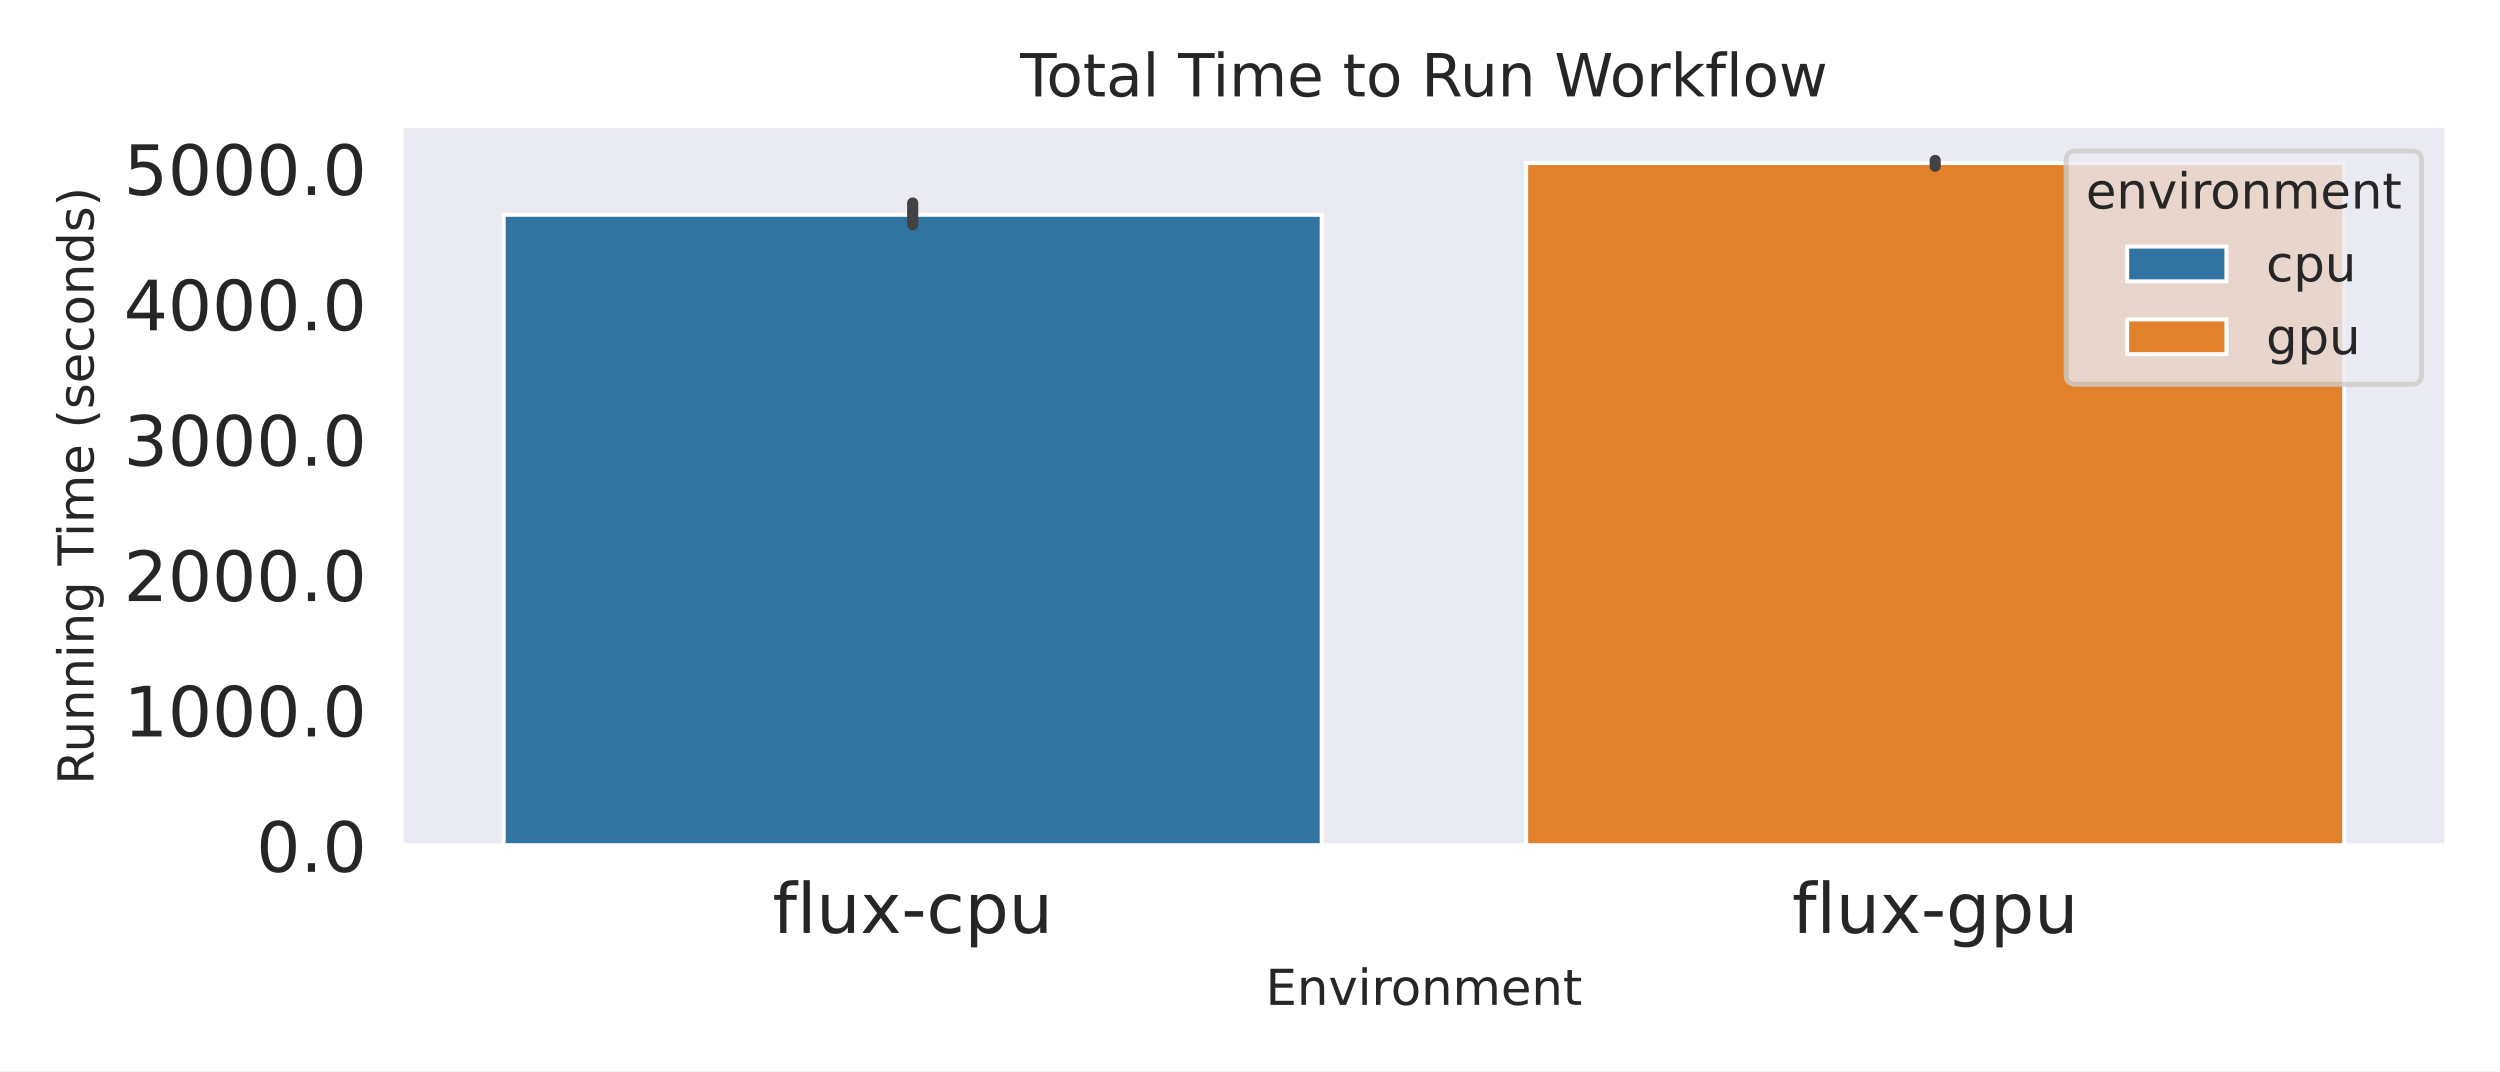
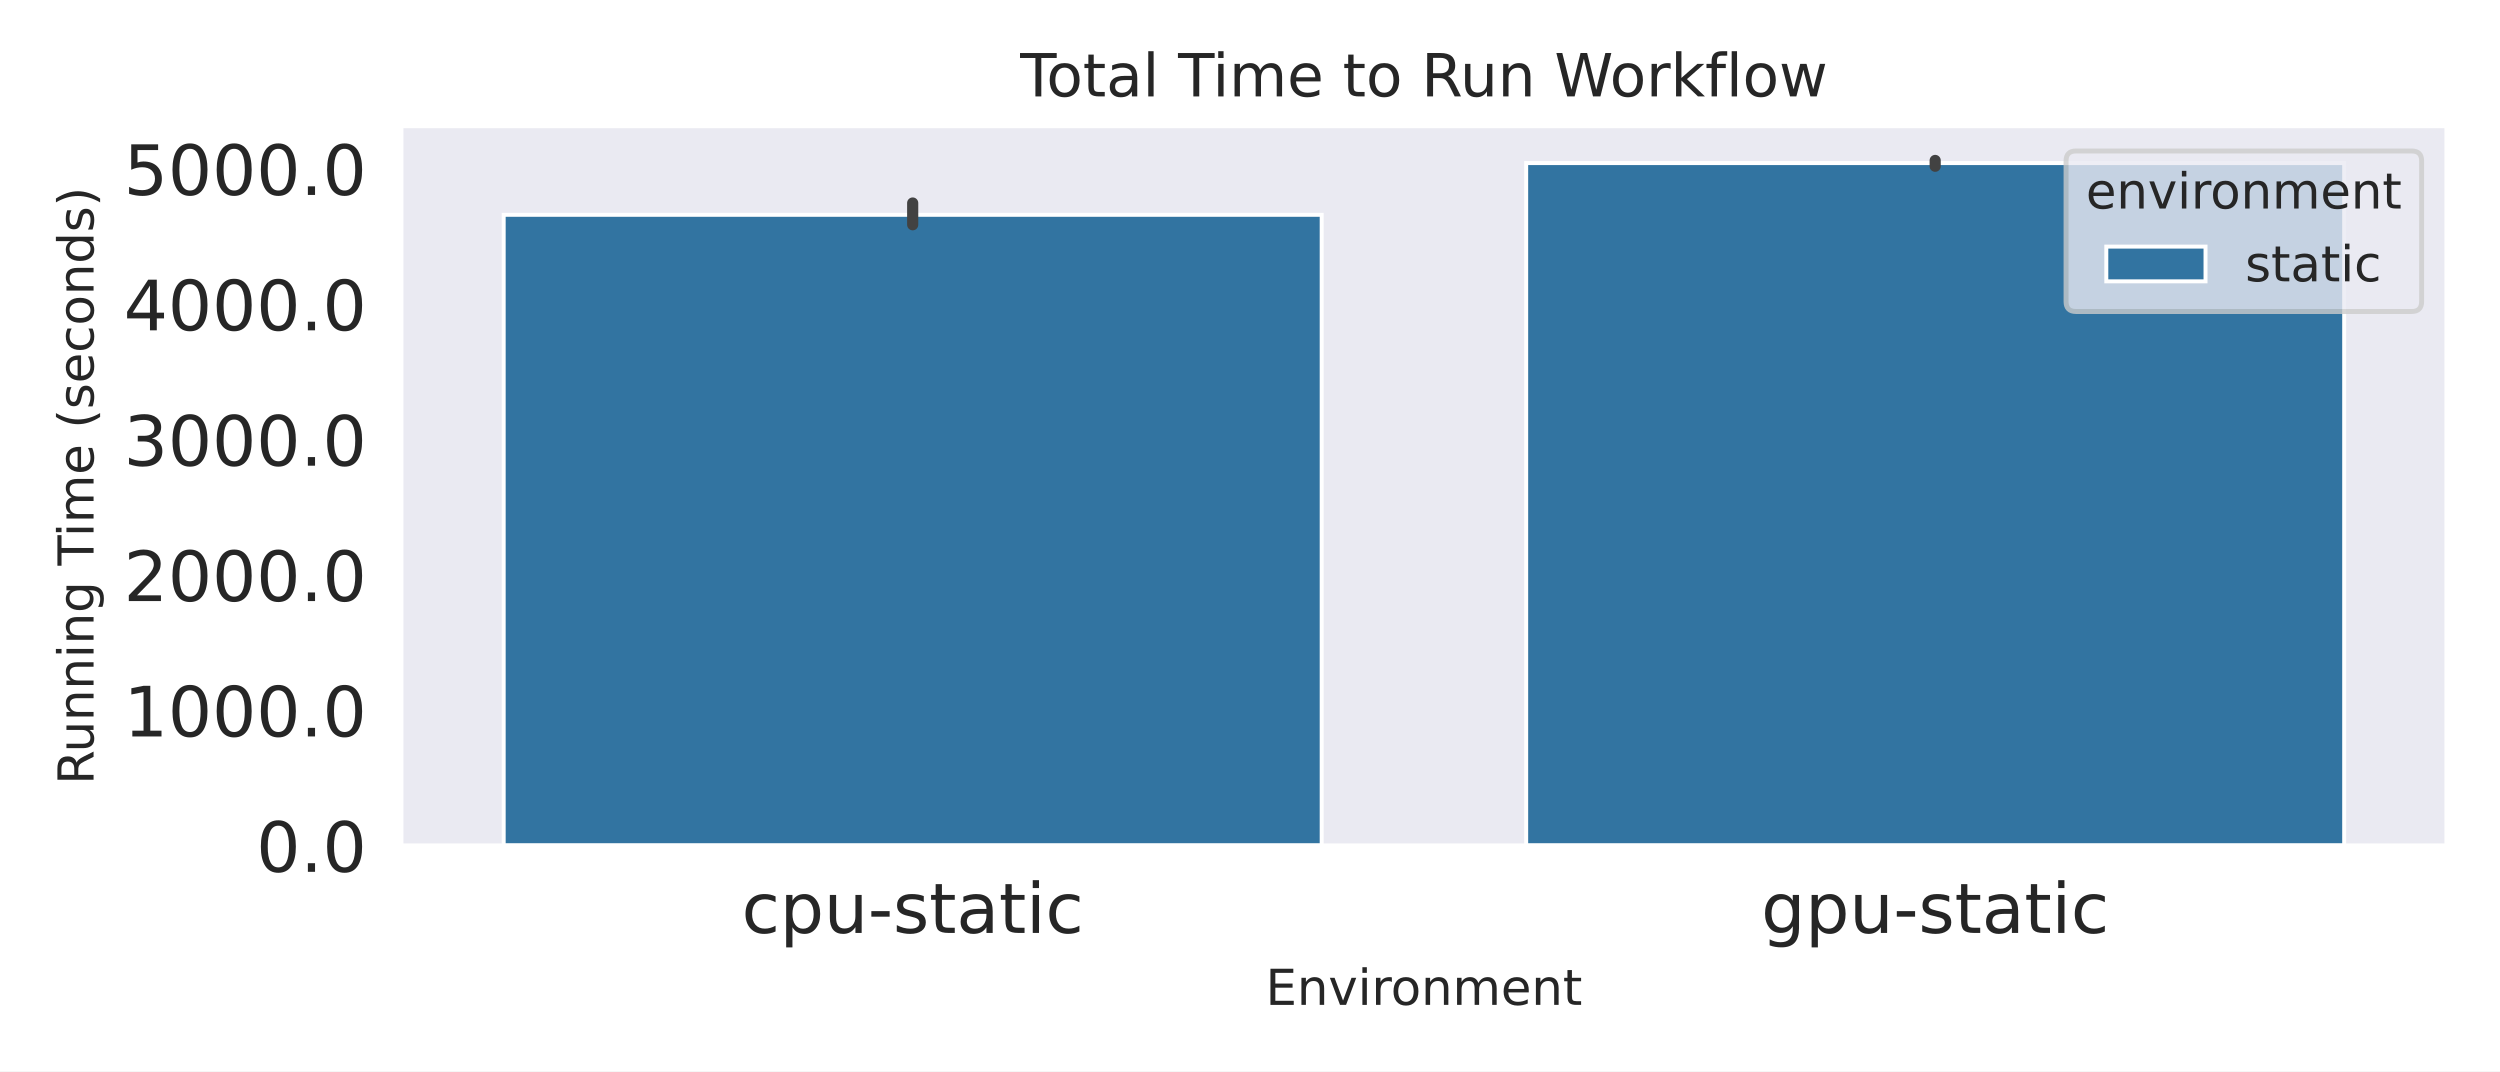
<svg xmlns="http://www.w3.org/2000/svg" xmlns:xlink="http://www.w3.org/1999/xlink" width="504pt" height="216pt" viewBox="0 0 504 216" version="1.1">
  <defs>
    <style type="text/css">*{stroke-linejoin: round; stroke-linecap: butt}</style>
  </defs>
  <g id="figure_1">
    <g id="patch_1">
      <path d="M 0 216  L 504 216  L 504 0  L 0 0  z " style="fill: #ffffff" />
    </g>
    <g id="axes_1">
      <g id="patch_2">
        <path d="M 80.93 170.44  L 493.2 170.44  L 493.2 25.44  L 80.93 25.44  z " style="fill: #eaeaf2" />
      </g>
      <g id="matplotlib.axis_1">
        <g id="xtick_1">
          <g id="text_1">
-             <g style="fill: #262626" transform="translate(155.7547 188.0778) scale(0.14 -0.14)">
-               <defs>
-                 <path id="DejaVuSans-66" d="M 2375 4863  L 2375 4384  L 1825 4384  Q 1516 4384 1395 4259  Q 1275 4134 1275 3809  L 1275 3500  L 2222 3500  L 2222 3053  L 1275 3053  L 1275 0  L 697 0  L 697 3053  L 147 3053  L 147 3500  L 697 3500  L 697 3744  Q 697 4328 969 4595  Q 1241 4863 1831 4863  L 2375 4863  z " transform="scale(0.015625)" />
-                 <path id="DejaVuSans-6c" d="M 603 4863  L 1178 4863  L 1178 0  L 603 0  L 603 4863  z " transform="scale(0.015625)" />
-                 <path id="DejaVuSans-75" d="M 544 1381  L 544 3500  L 1119 3500  L 1119 1403  Q 1119 906 1312 657  Q 1506 409 1894 409  Q 2359 409 2629 706  Q 2900 1003 2900 1516  L 2900 3500  L 3475 3500  L 3475 0  L 2900 0  L 2900 538  Q 2691 219 2414 64  Q 2138 -91 1772 -91  Q 1169 -91 856 284  Q 544 659 544 1381  z M 1991 3584  L 1991 3584  z " transform="scale(0.015625)" />
-                 <path id="DejaVuSans-78" d="M 3513 3500  L 2247 1797  L 3578 0  L 2900 0  L 1881 1375  L 863 0  L 184 0  L 1544 1831  L 300 3500  L 978 3500  L 1906 2253  L 2834 3500  L 3513 3500  z " transform="scale(0.015625)" />
-                 <path id="DejaVuSans-2d" d="M 313 2009  L 1997 2009  L 1997 1497  L 313 1497  L 313 2009  z " transform="scale(0.015625)" />
+             <g style="fill: #262626" transform="translate(149.5247 188.0778) scale(0.14 -0.14)">
+               <defs>
                <path id="DejaVuSans-63" d="M 3122 3366  L 3122 2828  Q 2878 2963 2633 3030  Q 2388 3097 2138 3097  Q 1578 3097 1268 2742  Q 959 2388 959 1747  Q 959 1106 1268 751  Q 1578 397 2138 397  Q 2388 397 2633 464  Q 2878 531 3122 666  L 3122 134  Q 2881 22 2623 -34  Q 2366 -91 2075 -91  Q 1284 -91 818 406  Q 353 903 353 1747  Q 353 2603 823 3093  Q 1294 3584 2113 3584  Q 2378 3584 2631 3529  Q 2884 3475 3122 3366  z " transform="scale(0.015625)" />
                <path id="DejaVuSans-70" d="M 1159 525  L 1159 -1331  L 581 -1331  L 581 3500  L 1159 3500  L 1159 2969  Q 1341 3281 1617 3432  Q 1894 3584 2278 3584  Q 2916 3584 3314 3078  Q 3713 2572 3713 1747  Q 3713 922 3314 415  Q 2916 -91 2278 -91  Q 1894 -91 1617 61  Q 1341 213 1159 525  z M 3116 1747  Q 3116 2381 2855 2742  Q 2594 3103 2138 3103  Q 1681 3103 1420 2742  Q 1159 2381 1159 1747  Q 1159 1113 1420 752  Q 1681 391 2138 391  Q 2594 391 2855 752  Q 3116 1113 3116 1747  z " transform="scale(0.015625)" />
-               </defs>
-               <use xlink:href="#DejaVuSans-66" />
-               <use xlink:href="#DejaVuSans-6c" x="35.205" />
-               <use xlink:href="#DejaVuSans-75" x="62.988" />
-               <use xlink:href="#DejaVuSans-78" x="126.367" />
-               <use xlink:href="#DejaVuSans-2d" x="185.547" />
-               <use xlink:href="#DejaVuSans-63" x="221.631" />
-               <use xlink:href="#DejaVuSans-70" x="276.611" />
-               <use xlink:href="#DejaVuSans-75" x="340.088" />
+                 <path id="DejaVuSans-75" d="M 544 1381  L 544 3500  L 1119 3500  L 1119 1403  Q 1119 906 1312 657  Q 1506 409 1894 409  Q 2359 409 2629 706  Q 2900 1003 2900 1516  L 2900 3500  L 3475 3500  L 3475 0  L 2900 0  L 2900 538  Q 2691 219 2414 64  Q 2138 -91 1772 -91  Q 1169 -91 856 284  Q 544 659 544 1381  z M 1991 3584  L 1991 3584  z " transform="scale(0.015625)" />
+                 <path id="DejaVuSans-2d" d="M 313 2009  L 1997 2009  L 1997 1497  L 313 1497  L 313 2009  z " transform="scale(0.015625)" />
+                 <path id="DejaVuSans-73" d="M 2834 3397  L 2834 2853  Q 2591 2978 2328 3040  Q 2066 3103 1784 3103  Q 1356 3103 1142 2972  Q 928 2841 928 2578  Q 928 2378 1081 2264  Q 1234 2150 1697 2047  L 1894 2003  Q 2506 1872 2764 1633  Q 3022 1394 3022 966  Q 3022 478 2636 193  Q 2250 -91 1575 -91  Q 1294 -91 989 -36  Q 684 19 347 128  L 347 722  Q 666 556 975 473  Q 1284 391 1588 391  Q 1994 391 2212 530  Q 2431 669 2431 922  Q 2431 1156 2273 1281  Q 2116 1406 1581 1522  L 1381 1569  Q 847 1681 609 1914  Q 372 2147 372 2553  Q 372 3047 722 3315  Q 1072 3584 1716 3584  Q 2034 3584 2315 3537  Q 2597 3491 2834 3397  z " transform="scale(0.015625)" />
+                 <path id="DejaVuSans-74" d="M 1172 4494  L 1172 3500  L 2356 3500  L 2356 3053  L 1172 3053  L 1172 1153  Q 1172 725 1289 603  Q 1406 481 1766 481  L 2356 481  L 2356 0  L 1766 0  Q 1100 0 847 248  Q 594 497 594 1153  L 594 3053  L 172 3053  L 172 3500  L 594 3500  L 594 4494  L 1172 4494  z " transform="scale(0.015625)" />
+                 <path id="DejaVuSans-61" d="M 2194 1759  Q 1497 1759 1228 1600  Q 959 1441 959 1056  Q 959 750 1161 570  Q 1363 391 1709 391  Q 2188 391 2477 730  Q 2766 1069 2766 1631  L 2766 1759  L 2194 1759  z M 3341 1997  L 3341 0  L 2766 0  L 2766 531  Q 2569 213 2275 61  Q 1981 -91 1556 -91  Q 1019 -91 701 211  Q 384 513 384 1019  Q 384 1609 779 1909  Q 1175 2209 1959 2209  L 2766 2209  L 2766 2266  Q 2766 2663 2505 2880  Q 2244 3097 1772 3097  Q 1472 3097 1187 3025  Q 903 2953 641 2809  L 641 3341  Q 956 3463 1253 3523  Q 1550 3584 1831 3584  Q 2591 3584 2966 3190  Q 3341 2797 3341 1997  z " transform="scale(0.015625)" />
+                 <path id="DejaVuSans-69" d="M 603 3500  L 1178 3500  L 1178 0  L 603 0  L 603 3500  z M 603 4863  L 1178 4863  L 1178 4134  L 603 4134  L 603 4863  z " transform="scale(0.015625)" />
+               </defs>
+               <use xlink:href="#DejaVuSans-63" />
+               <use xlink:href="#DejaVuSans-70" x="54.98" />
+               <use xlink:href="#DejaVuSans-75" x="118.457" />
+               <use xlink:href="#DejaVuSans-2d" x="181.836" />
+               <use xlink:href="#DejaVuSans-73" x="217.92" />
+               <use xlink:href="#DejaVuSans-74" x="270.02" />
+               <use xlink:href="#DejaVuSans-61" x="309.229" />
+               <use xlink:href="#DejaVuSans-74" x="370.508" />
+               <use xlink:href="#DejaVuSans-69" x="409.717" />
+               <use xlink:href="#DejaVuSans-63" x="437.5" />
            </g>
          </g>
        </g>
        <g id="xtick_2">
          <g id="text_2">
-             <g style="fill: #262626" transform="translate(361.2947 188.0778) scale(0.14 -0.14)">
+             <g style="fill: #262626" transform="translate(355.0647 188.0778) scale(0.14 -0.14)">
              <defs>
                <path id="DejaVuSans-67" d="M 2906 1791  Q 2906 2416 2648 2759  Q 2391 3103 1925 3103  Q 1463 3103 1205 2759  Q 947 2416 947 1791  Q 947 1169 1205 825  Q 1463 481 1925 481  Q 2391 481 2648 825  Q 2906 1169 2906 1791  z M 3481 434  Q 3481 -459 3084 -895  Q 2688 -1331 1869 -1331  Q 1566 -1331 1297 -1286  Q 1028 -1241 775 -1147  L 775 -588  Q 1028 -725 1275 -790  Q 1522 -856 1778 -856  Q 2344 -856 2625 -561  Q 2906 -266 2906 331  L 2906 616  Q 2728 306 2450 153  Q 2172 0 1784 0  Q 1141 0 747 490  Q 353 981 353 1791  Q 353 2603 747 3093  Q 1141 3584 1784 3584  Q 2172 3584 2450 3431  Q 2728 3278 2906 2969  L 2906 3500  L 3481 3500  L 3481 434  z " transform="scale(0.015625)" />
              </defs>
-               <use xlink:href="#DejaVuSans-66" />
-               <use xlink:href="#DejaVuSans-6c" x="35.205" />
-               <use xlink:href="#DejaVuSans-75" x="62.988" />
-               <use xlink:href="#DejaVuSans-78" x="126.367" />
-               <use xlink:href="#DejaVuSans-2d" x="185.547" />
-               <use xlink:href="#DejaVuSans-67" x="221.631" />
-               <use xlink:href="#DejaVuSans-70" x="285.107" />
-               <use xlink:href="#DejaVuSans-75" x="348.584" />
+               <use xlink:href="#DejaVuSans-67" />
+               <use xlink:href="#DejaVuSans-70" x="63.477" />
+               <use xlink:href="#DejaVuSans-75" x="126.953" />
+               <use xlink:href="#DejaVuSans-2d" x="190.332" />
+               <use xlink:href="#DejaVuSans-73" x="226.416" />
+               <use xlink:href="#DejaVuSans-74" x="278.516" />
+               <use xlink:href="#DejaVuSans-61" x="317.725" />
+               <use xlink:href="#DejaVuSans-74" x="379.004" />
+               <use xlink:href="#DejaVuSans-69" x="418.213" />
+               <use xlink:href="#DejaVuSans-63" x="445.996" />
            </g>
          </g>
        </g>
        <g id="text_3">
          <g style="fill: #262626" transform="translate(255.1416 202.5878) scale(0.1 -0.1)">
            <defs>
              <path id="DejaVuSans-45" d="M 628 4666  L 3578 4666  L 3578 4134  L 1259 4134  L 1259 2753  L 3481 2753  L 3481 2222  L 1259 2222  L 1259 531  L 3634 531  L 3634 0  L 628 0  L 628 4666  z " transform="scale(0.015625)" />
              <path id="DejaVuSans-6e" d="M 3513 2113  L 3513 0  L 2938 0  L 2938 2094  Q 2938 2591 2744 2837  Q 2550 3084 2163 3084  Q 1697 3084 1428 2787  Q 1159 2491 1159 1978  L 1159 0  L 581 0  L 581 3500  L 1159 3500  L 1159 2956  Q 1366 3272 1645 3428  Q 1925 3584 2291 3584  Q 2894 3584 3203 3211  Q 3513 2838 3513 2113  z " transform="scale(0.015625)" />
              <path id="DejaVuSans-76" d="M 191 3500  L 800 3500  L 1894 563  L 2988 3500  L 3597 3500  L 2284 0  L 1503 0  L 191 3500  z " transform="scale(0.015625)" />
-               <path id="DejaVuSans-69" d="M 603 3500  L 1178 3500  L 1178 0  L 603 0  L 603 3500  z M 603 4863  L 1178 4863  L 1178 4134  L 603 4134  L 603 4863  z " transform="scale(0.015625)" />
              <path id="DejaVuSans-72" d="M 2631 2963  Q 2534 3019 2420 3045  Q 2306 3072 2169 3072  Q 1681 3072 1420 2755  Q 1159 2438 1159 1844  L 1159 0  L 581 0  L 581 3500  L 1159 3500  L 1159 2956  Q 1341 3275 1631 3429  Q 1922 3584 2338 3584  Q 2397 3584 2469 3576  Q 2541 3569 2628 3553  L 2631 2963  z " transform="scale(0.015625)" />
              <path id="DejaVuSans-6f" d="M 1959 3097  Q 1497 3097 1228 2736  Q 959 2375 959 1747  Q 959 1119 1226 758  Q 1494 397 1959 397  Q 2419 397 2687 759  Q 2956 1122 2956 1747  Q 2956 2369 2687 2733  Q 2419 3097 1959 3097  z M 1959 3584  Q 2709 3584 3137 3096  Q 3566 2609 3566 1747  Q 3566 888 3137 398  Q 2709 -91 1959 -91  Q 1206 -91 779 398  Q 353 888 353 1747  Q 353 2609 779 3096  Q 1206 3584 1959 3584  z " transform="scale(0.015625)" />
              <path id="DejaVuSans-6d" d="M 3328 2828  Q 3544 3216 3844 3400  Q 4144 3584 4550 3584  Q 5097 3584 5394 3201  Q 5691 2819 5691 2113  L 5691 0  L 5113 0  L 5113 2094  Q 5113 2597 4934 2840  Q 4756 3084 4391 3084  Q 3944 3084 3684 2787  Q 3425 2491 3425 1978  L 3425 0  L 2847 0  L 2847 2094  Q 2847 2600 2669 2842  Q 2491 3084 2119 3084  Q 1678 3084 1418 2786  Q 1159 2488 1159 1978  L 1159 0  L 581 0  L 581 3500  L 1159 3500  L 1159 2956  Q 1356 3278 1631 3431  Q 1906 3584 2284 3584  Q 2666 3584 2933 3390  Q 3200 3197 3328 2828  z " transform="scale(0.015625)" />
              <path id="DejaVuSans-65" d="M 3597 1894  L 3597 1613  L 953 1613  Q 991 1019 1311 708  Q 1631 397 2203 397  Q 2534 397 2845 478  Q 3156 559 3463 722  L 3463 178  Q 3153 47 2828 -22  Q 2503 -91 2169 -91  Q 1331 -91 842 396  Q 353 884 353 1716  Q 353 2575 817 3079  Q 1281 3584 2069 3584  Q 2775 3584 3186 3129  Q 3597 2675 3597 1894  z M 3022 2063  Q 3016 2534 2758 2815  Q 2500 3097 2075 3097  Q 1594 3097 1305 2825  Q 1016 2553 972 2059  L 3022 2063  z " transform="scale(0.015625)" />
-               <path id="DejaVuSans-74" d="M 1172 4494  L 1172 3500  L 2356 3500  L 2356 3053  L 1172 3053  L 1172 1153  Q 1172 725 1289 603  Q 1406 481 1766 481  L 2356 481  L 2356 0  L 1766 0  Q 1100 0 847 248  Q 594 497 594 1153  L 594 3053  L 172 3053  L 172 3500  L 594 3500  L 594 4494  L 1172 4494  z " transform="scale(0.015625)" />
            </defs>
            <use xlink:href="#DejaVuSans-45" />
            <use xlink:href="#DejaVuSans-6e" x="63.184" />
            <use xlink:href="#DejaVuSans-76" x="126.562" />
            <use xlink:href="#DejaVuSans-69" x="185.742" />
            <use xlink:href="#DejaVuSans-72" x="213.525" />
            <use xlink:href="#DejaVuSans-6f" x="252.389" />
            <use xlink:href="#DejaVuSans-6e" x="313.57" />
            <use xlink:href="#DejaVuSans-6d" x="376.949" />
            <use xlink:href="#DejaVuSans-65" x="474.361" />
            <use xlink:href="#DejaVuSans-6e" x="535.885" />
            <use xlink:href="#DejaVuSans-74" x="599.264" />
          </g>
        </g>
      </g>
      <g id="matplotlib.axis_2">
        <g id="ytick_1">
          <g id="text_4">
            <g style="fill: #262626" transform="translate(51.66562 175.7589) scale(0.14 -0.14)">
              <defs>
                <path id="DejaVuSans-30" d="M 2034 4250  Q 1547 4250 1301 3770  Q 1056 3291 1056 2328  Q 1056 1369 1301 889  Q 1547 409 2034 409  Q 2525 409 2770 889  Q 3016 1369 3016 2328  Q 3016 3291 2770 3770  Q 2525 4250 2034 4250  z M 2034 4750  Q 2819 4750 3233 4129  Q 3647 3509 3647 2328  Q 3647 1150 3233 529  Q 2819 -91 2034 -91  Q 1250 -91 836 529  Q 422 1150 422 2328  Q 422 3509 836 4129  Q 1250 4750 2034 4750  z " transform="scale(0.015625)" />
                <path id="DejaVuSans-2e" d="M 684 794  L 1344 794  L 1344 0  L 684 0  L 684 794  z " transform="scale(0.015625)" />
              </defs>
              <use xlink:href="#DejaVuSans-30" />
              <use xlink:href="#DejaVuSans-2e" x="63.623" />
              <use xlink:href="#DejaVuSans-30" x="95.41" />
            </g>
          </g>
        </g>
        <g id="ytick_2">
          <g id="text_5">
            <g style="fill: #262626" transform="translate(24.94312 148.4672) scale(0.14 -0.14)">
              <defs>
                <path id="DejaVuSans-31" d="M 794 531  L 1825 531  L 1825 4091  L 703 3866  L 703 4441  L 1819 4666  L 2450 4666  L 2450 531  L 3481 531  L 3481 0  L 794 0  L 794 531  z " transform="scale(0.015625)" />
              </defs>
              <use xlink:href="#DejaVuSans-31" />
              <use xlink:href="#DejaVuSans-30" x="63.623" />
              <use xlink:href="#DejaVuSans-30" x="127.246" />
              <use xlink:href="#DejaVuSans-30" x="190.869" />
              <use xlink:href="#DejaVuSans-2e" x="254.492" />
              <use xlink:href="#DejaVuSans-30" x="286.279" />
            </g>
          </g>
        </g>
        <g id="ytick_3">
          <g id="text_6">
            <g style="fill: #262626" transform="translate(24.94312 121.1755) scale(0.14 -0.14)">
              <defs>
                <path id="DejaVuSans-32" d="M 1228 531  L 3431 531  L 3431 0  L 469 0  L 469 531  Q 828 903 1448 1529  Q 2069 2156 2228 2338  Q 2531 2678 2651 2914  Q 2772 3150 2772 3378  Q 2772 3750 2511 3984  Q 2250 4219 1831 4219  Q 1534 4219 1204 4116  Q 875 4013 500 3803  L 500 4441  Q 881 4594 1212 4672  Q 1544 4750 1819 4750  Q 2544 4750 2975 4387  Q 3406 4025 3406 3419  Q 3406 3131 3298 2873  Q 3191 2616 2906 2266  Q 2828 2175 2409 1742  Q 1991 1309 1228 531  z " transform="scale(0.015625)" />
              </defs>
              <use xlink:href="#DejaVuSans-32" />
              <use xlink:href="#DejaVuSans-30" x="63.623" />
              <use xlink:href="#DejaVuSans-30" x="127.246" />
              <use xlink:href="#DejaVuSans-30" x="190.869" />
              <use xlink:href="#DejaVuSans-2e" x="254.492" />
              <use xlink:href="#DejaVuSans-30" x="286.279" />
            </g>
          </g>
        </g>
        <g id="ytick_4">
          <g id="text_7">
            <g style="fill: #262626" transform="translate(24.94312 93.88382) scale(0.14 -0.14)">
              <defs>
                <path id="DejaVuSans-33" d="M 2597 2516  Q 3050 2419 3304 2112  Q 3559 1806 3559 1356  Q 3559 666 3084 287  Q 2609 -91 1734 -91  Q 1441 -91 1130 -33  Q 819 25 488 141  L 488 750  Q 750 597 1062 519  Q 1375 441 1716 441  Q 2309 441 2620 675  Q 2931 909 2931 1356  Q 2931 1769 2642 2001  Q 2353 2234 1838 2234  L 1294 2234  L 1294 2753  L 1863 2753  Q 2328 2753 2575 2939  Q 2822 3125 2822 3475  Q 2822 3834 2567 4026  Q 2313 4219 1838 4219  Q 1578 4219 1281 4162  Q 984 4106 628 3988  L 628 4550  Q 988 4650 1302 4700  Q 1616 4750 1894 4750  Q 2613 4750 3031 4423  Q 3450 4097 3450 3541  Q 3450 3153 3228 2886  Q 3006 2619 2597 2516  z " transform="scale(0.015625)" />
              </defs>
              <use xlink:href="#DejaVuSans-33" />
              <use xlink:href="#DejaVuSans-30" x="63.623" />
              <use xlink:href="#DejaVuSans-30" x="127.246" />
              <use xlink:href="#DejaVuSans-30" x="190.869" />
              <use xlink:href="#DejaVuSans-2e" x="254.492" />
              <use xlink:href="#DejaVuSans-30" x="286.279" />
            </g>
          </g>
        </g>
        <g id="ytick_5">
          <g id="text_8">
            <g style="fill: #262626" transform="translate(24.94312 66.59212) scale(0.14 -0.14)">
              <defs>
                <path id="DejaVuSans-34" d="M 2419 4116  L 825 1625  L 2419 1625  L 2419 4116  z M 2253 4666  L 3047 4666  L 3047 1625  L 3713 1625  L 3713 1100  L 3047 1100  L 3047 0  L 2419 0  L 2419 1100  L 313 1100  L 313 1709  L 2253 4666  z " transform="scale(0.015625)" />
              </defs>
              <use xlink:href="#DejaVuSans-34" />
              <use xlink:href="#DejaVuSans-30" x="63.623" />
              <use xlink:href="#DejaVuSans-30" x="127.246" />
              <use xlink:href="#DejaVuSans-30" x="190.869" />
              <use xlink:href="#DejaVuSans-2e" x="254.492" />
              <use xlink:href="#DejaVuSans-30" x="286.279" />
            </g>
          </g>
        </g>
        <g id="ytick_6">
          <g id="text_9">
            <g style="fill: #262626" transform="translate(24.94312 39.30043) scale(0.14 -0.14)">
              <defs>
                <path id="DejaVuSans-35" d="M 691 4666  L 3169 4666  L 3169 4134  L 1269 4134  L 1269 2991  Q 1406 3038 1543 3061  Q 1681 3084 1819 3084  Q 2600 3084 3056 2656  Q 3513 2228 3513 1497  Q 3513 744 3044 326  Q 2575 -91 1722 -91  Q 1428 -91 1123 -41  Q 819 9 494 109  L 494 744  Q 775 591 1075 516  Q 1375 441 1709 441  Q 2250 441 2565 725  Q 2881 1009 2881 1497  Q 2881 1984 2565 2268  Q 2250 2553 1709 2553  Q 1456 2553 1204 2497  Q 953 2441 691 2322  L 691 4666  z " transform="scale(0.015625)" />
              </defs>
              <use xlink:href="#DejaVuSans-35" />
              <use xlink:href="#DejaVuSans-30" x="63.623" />
              <use xlink:href="#DejaVuSans-30" x="127.246" />
              <use xlink:href="#DejaVuSans-30" x="190.869" />
              <use xlink:href="#DejaVuSans-2e" x="254.492" />
              <use xlink:href="#DejaVuSans-30" x="286.279" />
            </g>
          </g>
        </g>
        <g id="text_10">
          <g style="fill: #262626" transform="translate(18.86344 158.1783) rotate(-90) scale(0.1 -0.1)">
            <defs>
              <path id="DejaVuSans-52" d="M 2841 2188  Q 3044 2119 3236 1894  Q 3428 1669 3622 1275  L 4263 0  L 3584 0  L 2988 1197  Q 2756 1666 2539 1819  Q 2322 1972 1947 1972  L 1259 1972  L 1259 0  L 628 0  L 628 4666  L 2053 4666  Q 2853 4666 3247 4331  Q 3641 3997 3641 3322  Q 3641 2881 3436 2590  Q 3231 2300 2841 2188  z M 1259 4147  L 1259 2491  L 2053 2491  Q 2509 2491 2742 2702  Q 2975 2913 2975 3322  Q 2975 3731 2742 3939  Q 2509 4147 2053 4147  L 1259 4147  z " transform="scale(0.015625)" />
              <path id="DejaVuSans-20" transform="scale(0.015625)" />
              <path id="DejaVuSans-54" d="M -19 4666  L 3928 4666  L 3928 4134  L 2272 4134  L 2272 0  L 1638 0  L 1638 4134  L -19 4134  L -19 4666  z " transform="scale(0.015625)" />
              <path id="DejaVuSans-28" d="M 1984 4856  Q 1566 4138 1362 3434  Q 1159 2731 1159 2009  Q 1159 1288 1364 580  Q 1569 -128 1984 -844  L 1484 -844  Q 1016 -109 783 600  Q 550 1309 550 2009  Q 550 2706 781 3412  Q 1013 4119 1484 4856  L 1984 4856  z " transform="scale(0.015625)" />
-               <path id="DejaVuSans-73" d="M 2834 3397  L 2834 2853  Q 2591 2978 2328 3040  Q 2066 3103 1784 3103  Q 1356 3103 1142 2972  Q 928 2841 928 2578  Q 928 2378 1081 2264  Q 1234 2150 1697 2047  L 1894 2003  Q 2506 1872 2764 1633  Q 3022 1394 3022 966  Q 3022 478 2636 193  Q 2250 -91 1575 -91  Q 1294 -91 989 -36  Q 684 19 347 128  L 347 722  Q 666 556 975 473  Q 1284 391 1588 391  Q 1994 391 2212 530  Q 2431 669 2431 922  Q 2431 1156 2273 1281  Q 2116 1406 1581 1522  L 1381 1569  Q 847 1681 609 1914  Q 372 2147 372 2553  Q 372 3047 722 3315  Q 1072 3584 1716 3584  Q 2034 3584 2315 3537  Q 2597 3491 2834 3397  z " transform="scale(0.015625)" />
              <path id="DejaVuSans-64" d="M 2906 2969  L 2906 4863  L 3481 4863  L 3481 0  L 2906 0  L 2906 525  Q 2725 213 2448 61  Q 2172 -91 1784 -91  Q 1150 -91 751 415  Q 353 922 353 1747  Q 353 2572 751 3078  Q 1150 3584 1784 3584  Q 2172 3584 2448 3432  Q 2725 3281 2906 2969  z M 947 1747  Q 947 1113 1208 752  Q 1469 391 1925 391  Q 2381 391 2643 752  Q 2906 1113 2906 1747  Q 2906 2381 2643 2742  Q 2381 3103 1925 3103  Q 1469 3103 1208 2742  Q 947 2381 947 1747  z " transform="scale(0.015625)" />
              <path id="DejaVuSans-29" d="M 513 4856  L 1013 4856  Q 1481 4119 1714 3412  Q 1947 2706 1947 2009  Q 1947 1309 1714 600  Q 1481 -109 1013 -844  L 513 -844  Q 928 -128 1133 580  Q 1338 1288 1338 2009  Q 1338 2731 1133 3434  Q 928 4138 513 4856  z " transform="scale(0.015625)" />
            </defs>
            <use xlink:href="#DejaVuSans-52" />
            <use xlink:href="#DejaVuSans-75" x="64.982" />
            <use xlink:href="#DejaVuSans-6e" x="128.361" />
            <use xlink:href="#DejaVuSans-6e" x="191.74" />
            <use xlink:href="#DejaVuSans-69" x="255.119" />
            <use xlink:href="#DejaVuSans-6e" x="282.902" />
            <use xlink:href="#DejaVuSans-67" x="346.281" />
            <use xlink:href="#DejaVuSans-20" x="409.758" />
            <use xlink:href="#DejaVuSans-54" x="441.545" />
            <use xlink:href="#DejaVuSans-69" x="499.504" />
            <use xlink:href="#DejaVuSans-6d" x="527.287" />
            <use xlink:href="#DejaVuSans-65" x="624.699" />
            <use xlink:href="#DejaVuSans-20" x="686.223" />
            <use xlink:href="#DejaVuSans-28" x="718.01" />
            <use xlink:href="#DejaVuSans-73" x="757.023" />
            <use xlink:href="#DejaVuSans-65" x="809.123" />
            <use xlink:href="#DejaVuSans-63" x="870.646" />
            <use xlink:href="#DejaVuSans-6f" x="925.627" />
            <use xlink:href="#DejaVuSans-6e" x="986.809" />
            <use xlink:href="#DejaVuSans-64" x="1050.188" />
            <use xlink:href="#DejaVuSans-73" x="1113.664" />
            <use xlink:href="#DejaVuSans-29" x="1165.764" />
          </g>
        </g>
      </g>
      <g id="patch_3">
-         <path d="M 101.543 170.44  L 266.452 170.44  L 266.452 43.311  L 101.543 43.311  z " clip-path="url(#p0a253cd1f9)" style="fill: #3274a1; stroke: #ffffff; stroke-width: 0.8; stroke-linejoin: miter" />
+         <path d="M 101.543 170.44  L 266.452 170.44  L 266.452 43.311  L 101.543 43.311  z " clip-path="url(#pd79f9d7e2d)" style="fill: #3274a1; stroke: #ffffff; stroke-width: 0.8; stroke-linejoin: miter" />
      </g>
      <g id="patch_4">
-         <path d="M 307.678 170.44  L 472.587 170.44  L 472.587 32.874  L 307.678 32.874  z " clip-path="url(#p0a253cd1f9)" style="fill: #e1812c; stroke: #ffffff; stroke-width: 0.8; stroke-linejoin: miter" />
+         <path d="M 307.678 170.44  L 472.587 170.44  L 472.587 32.874  L 307.678 32.874  z " clip-path="url(#pd79f9d7e2d)" style="fill: #3274a1; stroke: #ffffff; stroke-width: 0.8; stroke-linejoin: miter" />
      </g>
      <g id="patch_5">
-         <path d="M 183.998 170.44  L 183.998 170.44  L 183.998 170.44  L 183.998 170.44  z " clip-path="url(#p0a253cd1f9)" style="fill: #3274a1; stroke: #ffffff; stroke-width: 0.8; stroke-linejoin: miter" />
+         <path d="M 183.998 170.44  L 183.998 170.44  L 183.998 170.44  L 183.998 170.44  z " clip-path="url(#pd79f9d7e2d)" style="fill: #3274a1; stroke: #ffffff; stroke-width: 0.8; stroke-linejoin: miter" />
+       </g>
+       <g id="line2d_1">
+         <path d="M 183.998 45.311  L 183.998 40.927  " clip-path="url(#pd79f9d7e2d)" style="fill: none; stroke: #424242; stroke-width: 2.25; stroke-linecap: round" />
+       </g>
+       <g id="line2d_2">
+         <path d="M 390.132 33.517  L 390.132 32.345  " clip-path="url(#pd79f9d7e2d)" style="fill: none; stroke: #424242; stroke-width: 2.25; stroke-linecap: round" />
      </g>
      <g id="patch_6">
-         <path d="M 183.998 170.44  L 183.998 170.44  L 183.998 170.44  L 183.998 170.44  z " clip-path="url(#p0a253cd1f9)" style="fill: #e1812c; stroke: #ffffff; stroke-width: 0.8; stroke-linejoin: miter" />
-       </g>
-       <g id="line2d_1">
-         <path d="M 183.998 45.311  L 183.998 40.927  " clip-path="url(#p0a253cd1f9)" style="fill: none; stroke: #424242; stroke-width: 2.25; stroke-linecap: round" />
-       </g>
-       <g id="line2d_2">
-         <path d="M 390.132 33.517  L 390.132 32.345  " clip-path="url(#p0a253cd1f9)" style="fill: none; stroke: #424242; stroke-width: 2.25; stroke-linecap: round" />
+         <path d="M 80.93 170.44  L 80.93 25.44  " style="fill: none; stroke: #ffffff; stroke-width: 0.8; stroke-linejoin: miter; stroke-linecap: square" />
      </g>
      <g id="patch_7">
-         <path d="M 80.93 170.44  L 80.93 25.44  " style="fill: none; stroke: #ffffff; stroke-width: 0.8; stroke-linejoin: miter; stroke-linecap: square" />
+         <path d="M 493.2 170.44  L 493.2 25.44  " style="fill: none; stroke: #ffffff; stroke-width: 0.8; stroke-linejoin: miter; stroke-linecap: square" />
      </g>
      <g id="patch_8">
-         <path d="M 493.2 170.44  L 493.2 25.44  " style="fill: none; stroke: #ffffff; stroke-width: 0.8; stroke-linejoin: miter; stroke-linecap: square" />
+         <path d="M 80.93 170.44  L 493.2 170.44  " style="fill: none; stroke: #ffffff; stroke-width: 0.8; stroke-linejoin: miter; stroke-linecap: square" />
      </g>
      <g id="patch_9">
-         <path d="M 80.93 170.44  L 493.2 170.44  " style="fill: none; stroke: #ffffff; stroke-width: 0.8; stroke-linejoin: miter; stroke-linecap: square" />
-       </g>
-       <g id="patch_10">
        <path d="M 80.93 25.44  L 493.2 25.44  " style="fill: none; stroke: #ffffff; stroke-width: 0.8; stroke-linejoin: miter; stroke-linecap: square" />
      </g>
      <g id="text_11">
        <g style="fill: #262626" transform="translate(205.6684 19.44) scale(0.12 -0.12)">
          <defs>
-             <path id="DejaVuSans-61" d="M 2194 1759  Q 1497 1759 1228 1600  Q 959 1441 959 1056  Q 959 750 1161 570  Q 1363 391 1709 391  Q 2188 391 2477 730  Q 2766 1069 2766 1631  L 2766 1759  L 2194 1759  z M 3341 1997  L 3341 0  L 2766 0  L 2766 531  Q 2569 213 2275 61  Q 1981 -91 1556 -91  Q 1019 -91 701 211  Q 384 513 384 1019  Q 384 1609 779 1909  Q 1175 2209 1959 2209  L 2766 2209  L 2766 2266  Q 2766 2663 2505 2880  Q 2244 3097 1772 3097  Q 1472 3097 1187 3025  Q 903 2953 641 2809  L 641 3341  Q 956 3463 1253 3523  Q 1550 3584 1831 3584  Q 2591 3584 2966 3190  Q 3341 2797 3341 1997  z " transform="scale(0.015625)" />
+             <path id="DejaVuSans-6c" d="M 603 4863  L 1178 4863  L 1178 0  L 603 0  L 603 4863  z " transform="scale(0.015625)" />
            <path id="DejaVuSans-57" d="M 213 4666  L 850 4666  L 1831 722  L 2809 4666  L 3519 4666  L 4500 722  L 5478 4666  L 6119 4666  L 4947 0  L 4153 0  L 3169 4050  L 2175 0  L 1381 0  L 213 4666  z " transform="scale(0.015625)" />
            <path id="DejaVuSans-6b" d="M 581 4863  L 1159 4863  L 1159 1991  L 2875 3500  L 3609 3500  L 1753 1863  L 3688 0  L 2938 0  L 1159 1709  L 1159 0  L 581 0  L 581 4863  z " transform="scale(0.015625)" />
+             <path id="DejaVuSans-66" d="M 2375 4863  L 2375 4384  L 1825 4384  Q 1516 4384 1395 4259  Q 1275 4134 1275 3809  L 1275 3500  L 2222 3500  L 2222 3053  L 1275 3053  L 1275 0  L 697 0  L 697 3053  L 147 3053  L 147 3500  L 697 3500  L 697 3744  Q 697 4328 969 4595  Q 1241 4863 1831 4863  L 2375 4863  z " transform="scale(0.015625)" />
            <path id="DejaVuSans-77" d="M 269 3500  L 844 3500  L 1563 769  L 2278 3500  L 2956 3500  L 3675 769  L 4391 3500  L 4966 3500  L 4050 0  L 3372 0  L 2619 2869  L 1863 0  L 1184 0  L 269 3500  z " transform="scale(0.015625)" />
          </defs>
          <use xlink:href="#DejaVuSans-54" />
          <use xlink:href="#DejaVuSans-6f" x="44.084" />
          <use xlink:href="#DejaVuSans-74" x="105.266" />
          <use xlink:href="#DejaVuSans-61" x="144.475" />
          <use xlink:href="#DejaVuSans-6c" x="205.754" />
          <use xlink:href="#DejaVuSans-20" x="233.537" />
          <use xlink:href="#DejaVuSans-54" x="265.324" />
          <use xlink:href="#DejaVuSans-69" x="323.283" />
          <use xlink:href="#DejaVuSans-6d" x="351.066" />
          <use xlink:href="#DejaVuSans-65" x="448.479" />
          <use xlink:href="#DejaVuSans-20" x="510.002" />
          <use xlink:href="#DejaVuSans-74" x="541.789" />
          <use xlink:href="#DejaVuSans-6f" x="580.998" />
          <use xlink:href="#DejaVuSans-20" x="642.18" />
          <use xlink:href="#DejaVuSans-52" x="673.967" />
          <use xlink:href="#DejaVuSans-75" x="738.949" />
          <use xlink:href="#DejaVuSans-6e" x="802.328" />
          <use xlink:href="#DejaVuSans-20" x="865.707" />
          <use xlink:href="#DejaVuSans-57" x="897.494" />
          <use xlink:href="#DejaVuSans-6f" x="990.496" />
          <use xlink:href="#DejaVuSans-72" x="1051.678" />
          <use xlink:href="#DejaVuSans-6b" x="1092.791" />
          <use xlink:href="#DejaVuSans-66" x="1150.701" />
          <use xlink:href="#DejaVuSans-6c" x="1185.906" />
          <use xlink:href="#DejaVuSans-6f" x="1213.689" />
          <use xlink:href="#DejaVuSans-77" x="1274.871" />
        </g>
      </g>
      <g id="legend_1">
-         <g id="patch_11">
-           <path d="M 418.519 77.474  L 486.2 77.474  Q 488.2 77.474 488.2 75.474  L 488.2 32.44  Q 488.2 30.44 486.2 30.44  L 418.519 30.44  Q 416.519 30.44 416.519 32.44  L 416.519 75.474  Q 416.519 77.474 418.519 77.474  z " style="fill: #eaeaf2; opacity: 0.8; stroke: #cccccc; stroke-linejoin: miter" />
+         <g id="patch_10">
+           <path d="M 418.519 62.796  L 486.2 62.796  Q 488.2 62.796 488.2 60.796  L 488.2 32.44  Q 488.2 30.44 486.2 30.44  L 418.519 30.44  Q 416.519 30.44 416.519 32.44  L 416.519 60.796  Q 416.519 62.796 418.519 62.796  z " style="fill: #eaeaf2; opacity: 0.8; stroke: #cccccc; stroke-linejoin: miter" />
        </g>
        <g id="text_12">
          <g style="fill: #262626" transform="translate(420.5188 42.03844) scale(0.1 -0.1)">
            <use xlink:href="#DejaVuSans-65" />
            <use xlink:href="#DejaVuSans-6e" x="61.523" />
            <use xlink:href="#DejaVuSans-76" x="124.902" />
            <use xlink:href="#DejaVuSans-69" x="184.082" />
            <use xlink:href="#DejaVuSans-72" x="211.865" />
            <use xlink:href="#DejaVuSans-6f" x="250.729" />
            <use xlink:href="#DejaVuSans-6e" x="311.91" />
            <use xlink:href="#DejaVuSans-6d" x="375.289" />
            <use xlink:href="#DejaVuSans-65" x="472.701" />
            <use xlink:href="#DejaVuSans-6e" x="534.225" />
            <use xlink:href="#DejaVuSans-74" x="597.604" />
          </g>
        </g>
-         <g id="patch_12">
-           <path d="M 428.842 56.717  L 448.842 56.717  L 448.842 49.717  L 428.842 49.717  z " style="fill: #3274a1; stroke: #ffffff; stroke-width: 0.8; stroke-linejoin: miter" />
+         <g id="patch_11">
+           <path d="M 424.632 56.717  L 444.632 56.717  L 444.632 49.717  L 424.632 49.717  z " style="fill: #3274a1; stroke: #ffffff; stroke-width: 0.8; stroke-linejoin: miter" />
        </g>
        <g id="text_13">
-           <g style="fill: #262626" transform="translate(456.8422 56.71656) scale(0.1 -0.1)">
-             <use xlink:href="#DejaVuSans-63" />
-             <use xlink:href="#DejaVuSans-70" x="54.98" />
-             <use xlink:href="#DejaVuSans-75" x="118.457" />
-           </g>
-         </g>
-         <g id="patch_13">
-           <path d="M 428.842 71.395  L 448.842 71.395  L 448.842 64.395  L 428.842 64.395  z " style="fill: #e1812c; stroke: #ffffff; stroke-width: 0.8; stroke-linejoin: miter" />
-         </g>
-         <g id="text_14">
-           <g style="fill: #262626" transform="translate(456.8422 71.39469) scale(0.1 -0.1)">
-             <use xlink:href="#DejaVuSans-67" />
-             <use xlink:href="#DejaVuSans-70" x="63.477" />
-             <use xlink:href="#DejaVuSans-75" x="126.953" />
+           <g style="fill: #262626" transform="translate(452.632 56.71656) scale(0.1 -0.1)">
+             <use xlink:href="#DejaVuSans-73" />
+             <use xlink:href="#DejaVuSans-74" x="52.1" />
+             <use xlink:href="#DejaVuSans-61" x="91.309" />
+             <use xlink:href="#DejaVuSans-74" x="152.588" />
+             <use xlink:href="#DejaVuSans-69" x="191.797" />
+             <use xlink:href="#DejaVuSans-63" x="219.58" />
          </g>
        </g>
      </g>
    </g>
  </g>
  <defs>
-     <clipPath id="p0a253cd1f9">
+     <clipPath id="pd79f9d7e2d">
      <rect x="80.93" y="25.44" width="412.27" height="145" />
    </clipPath>
  </defs>
</svg>
